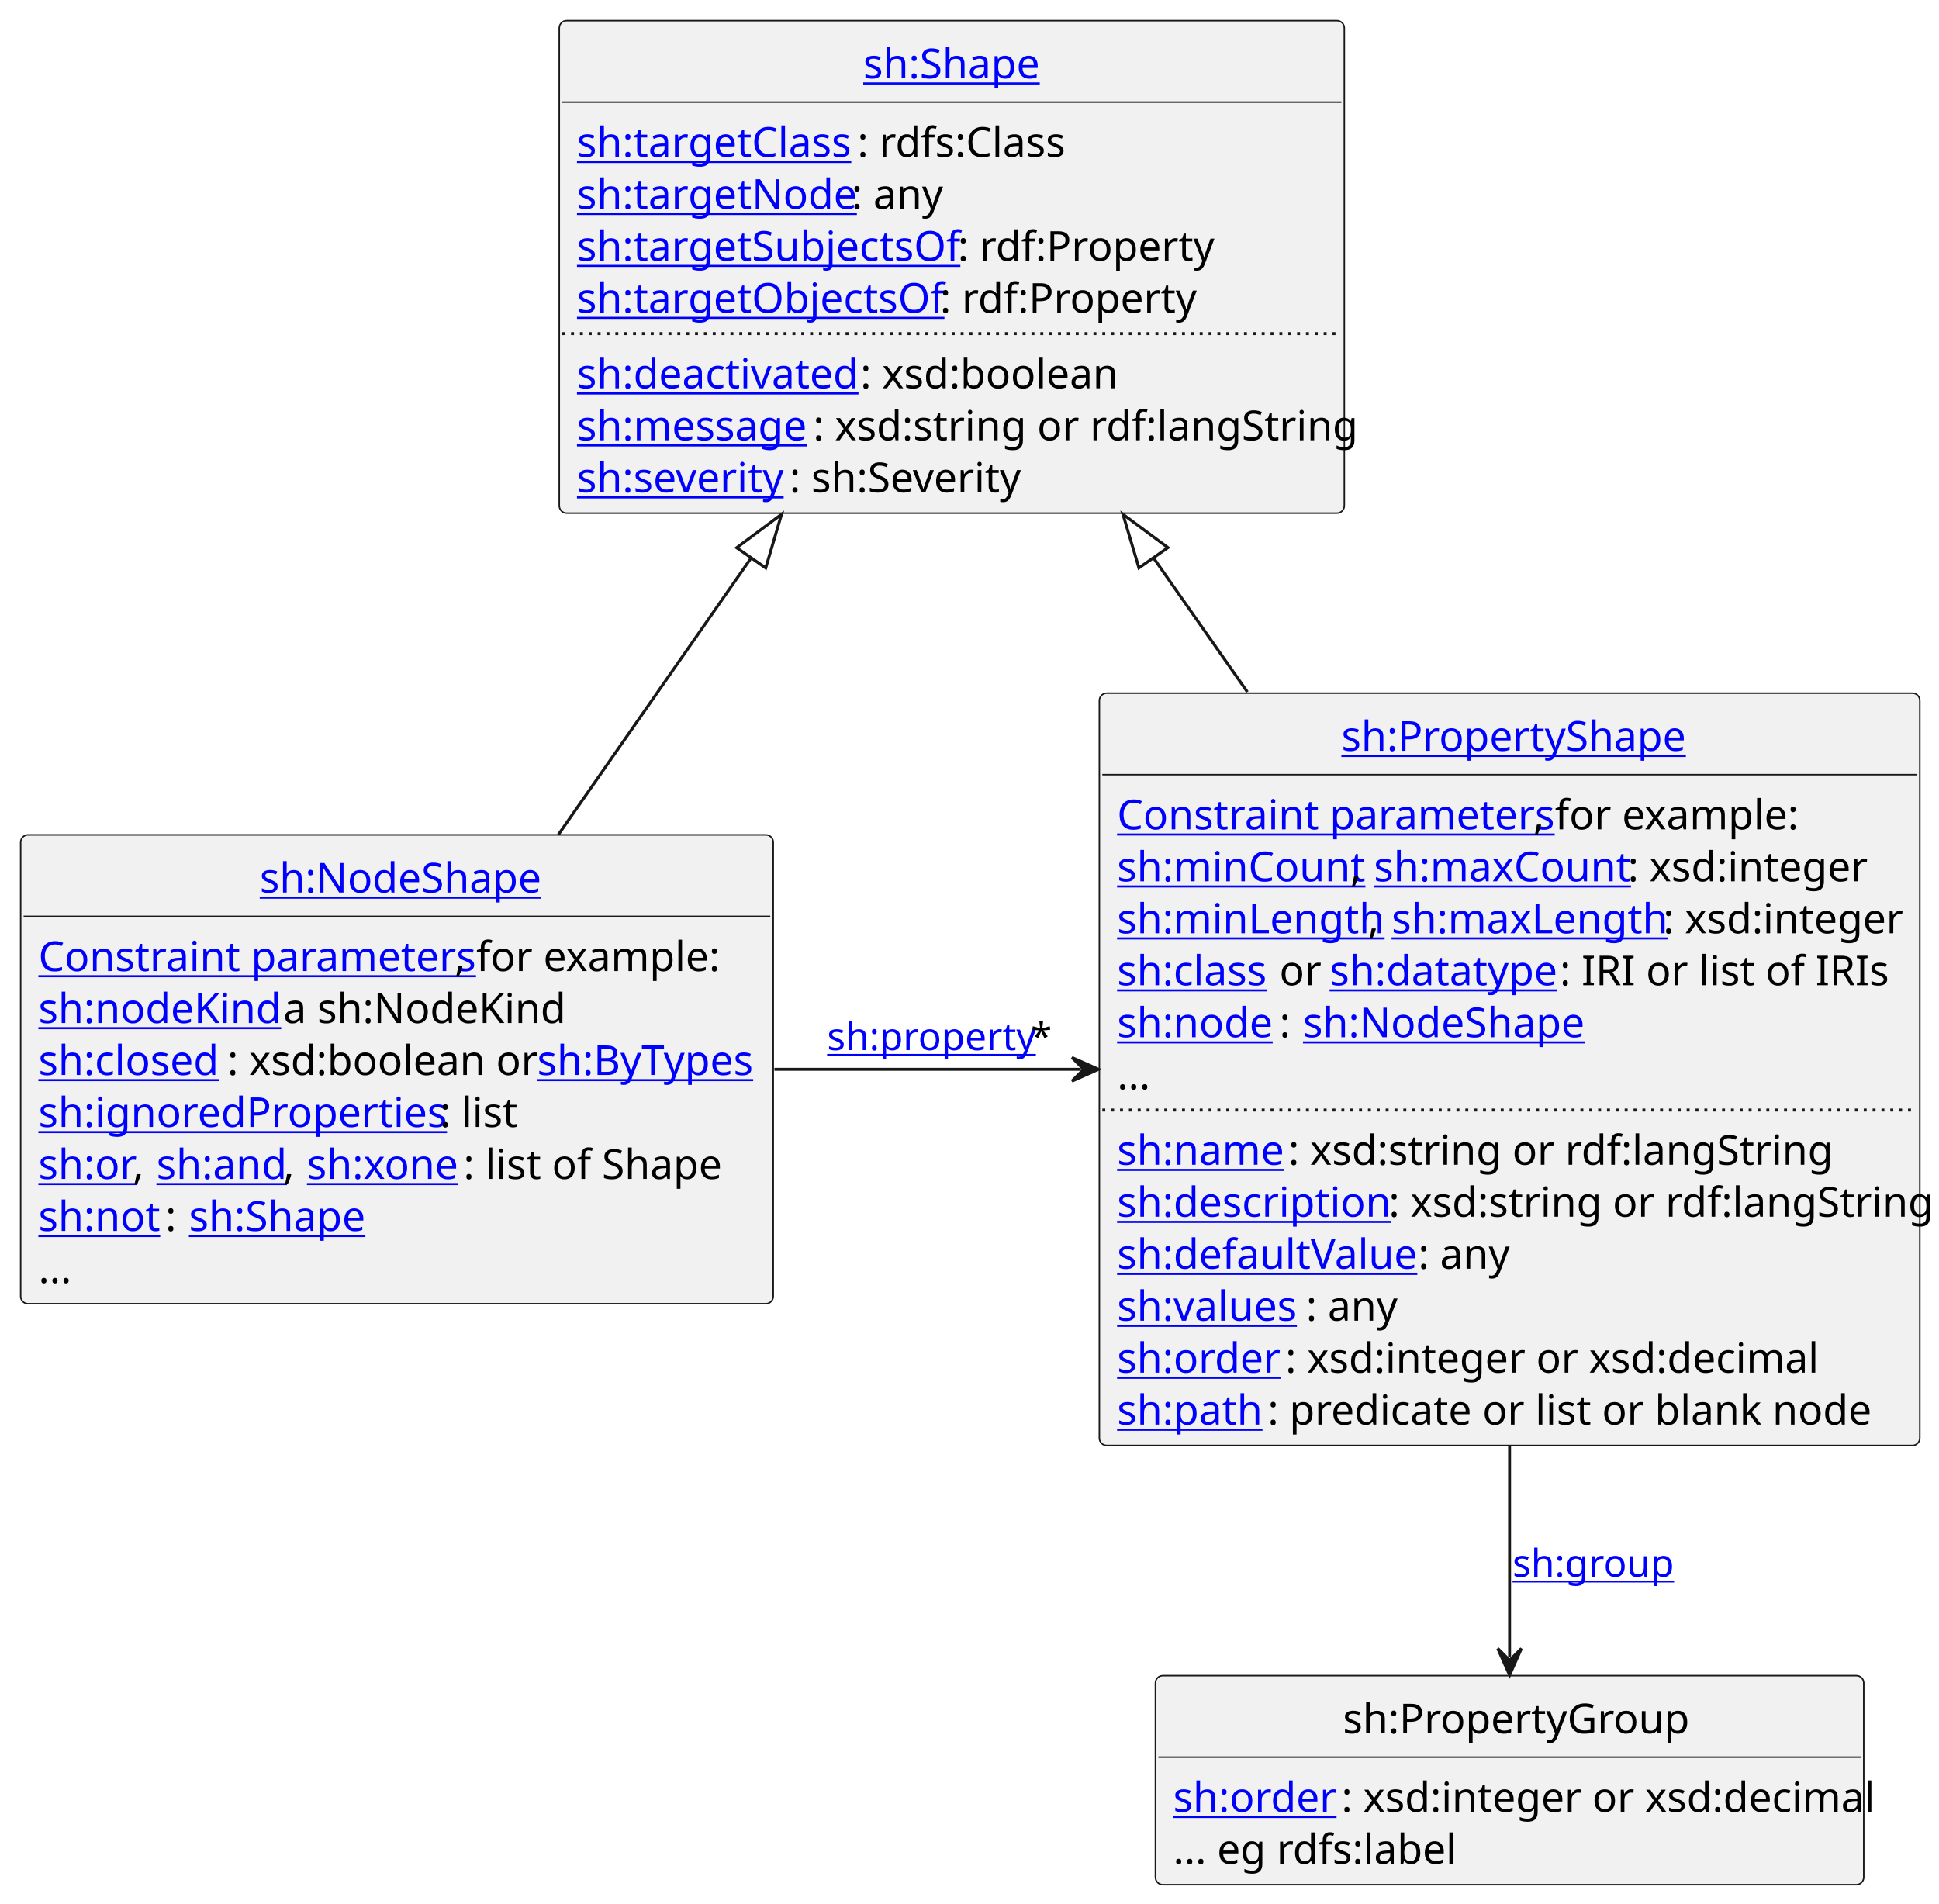
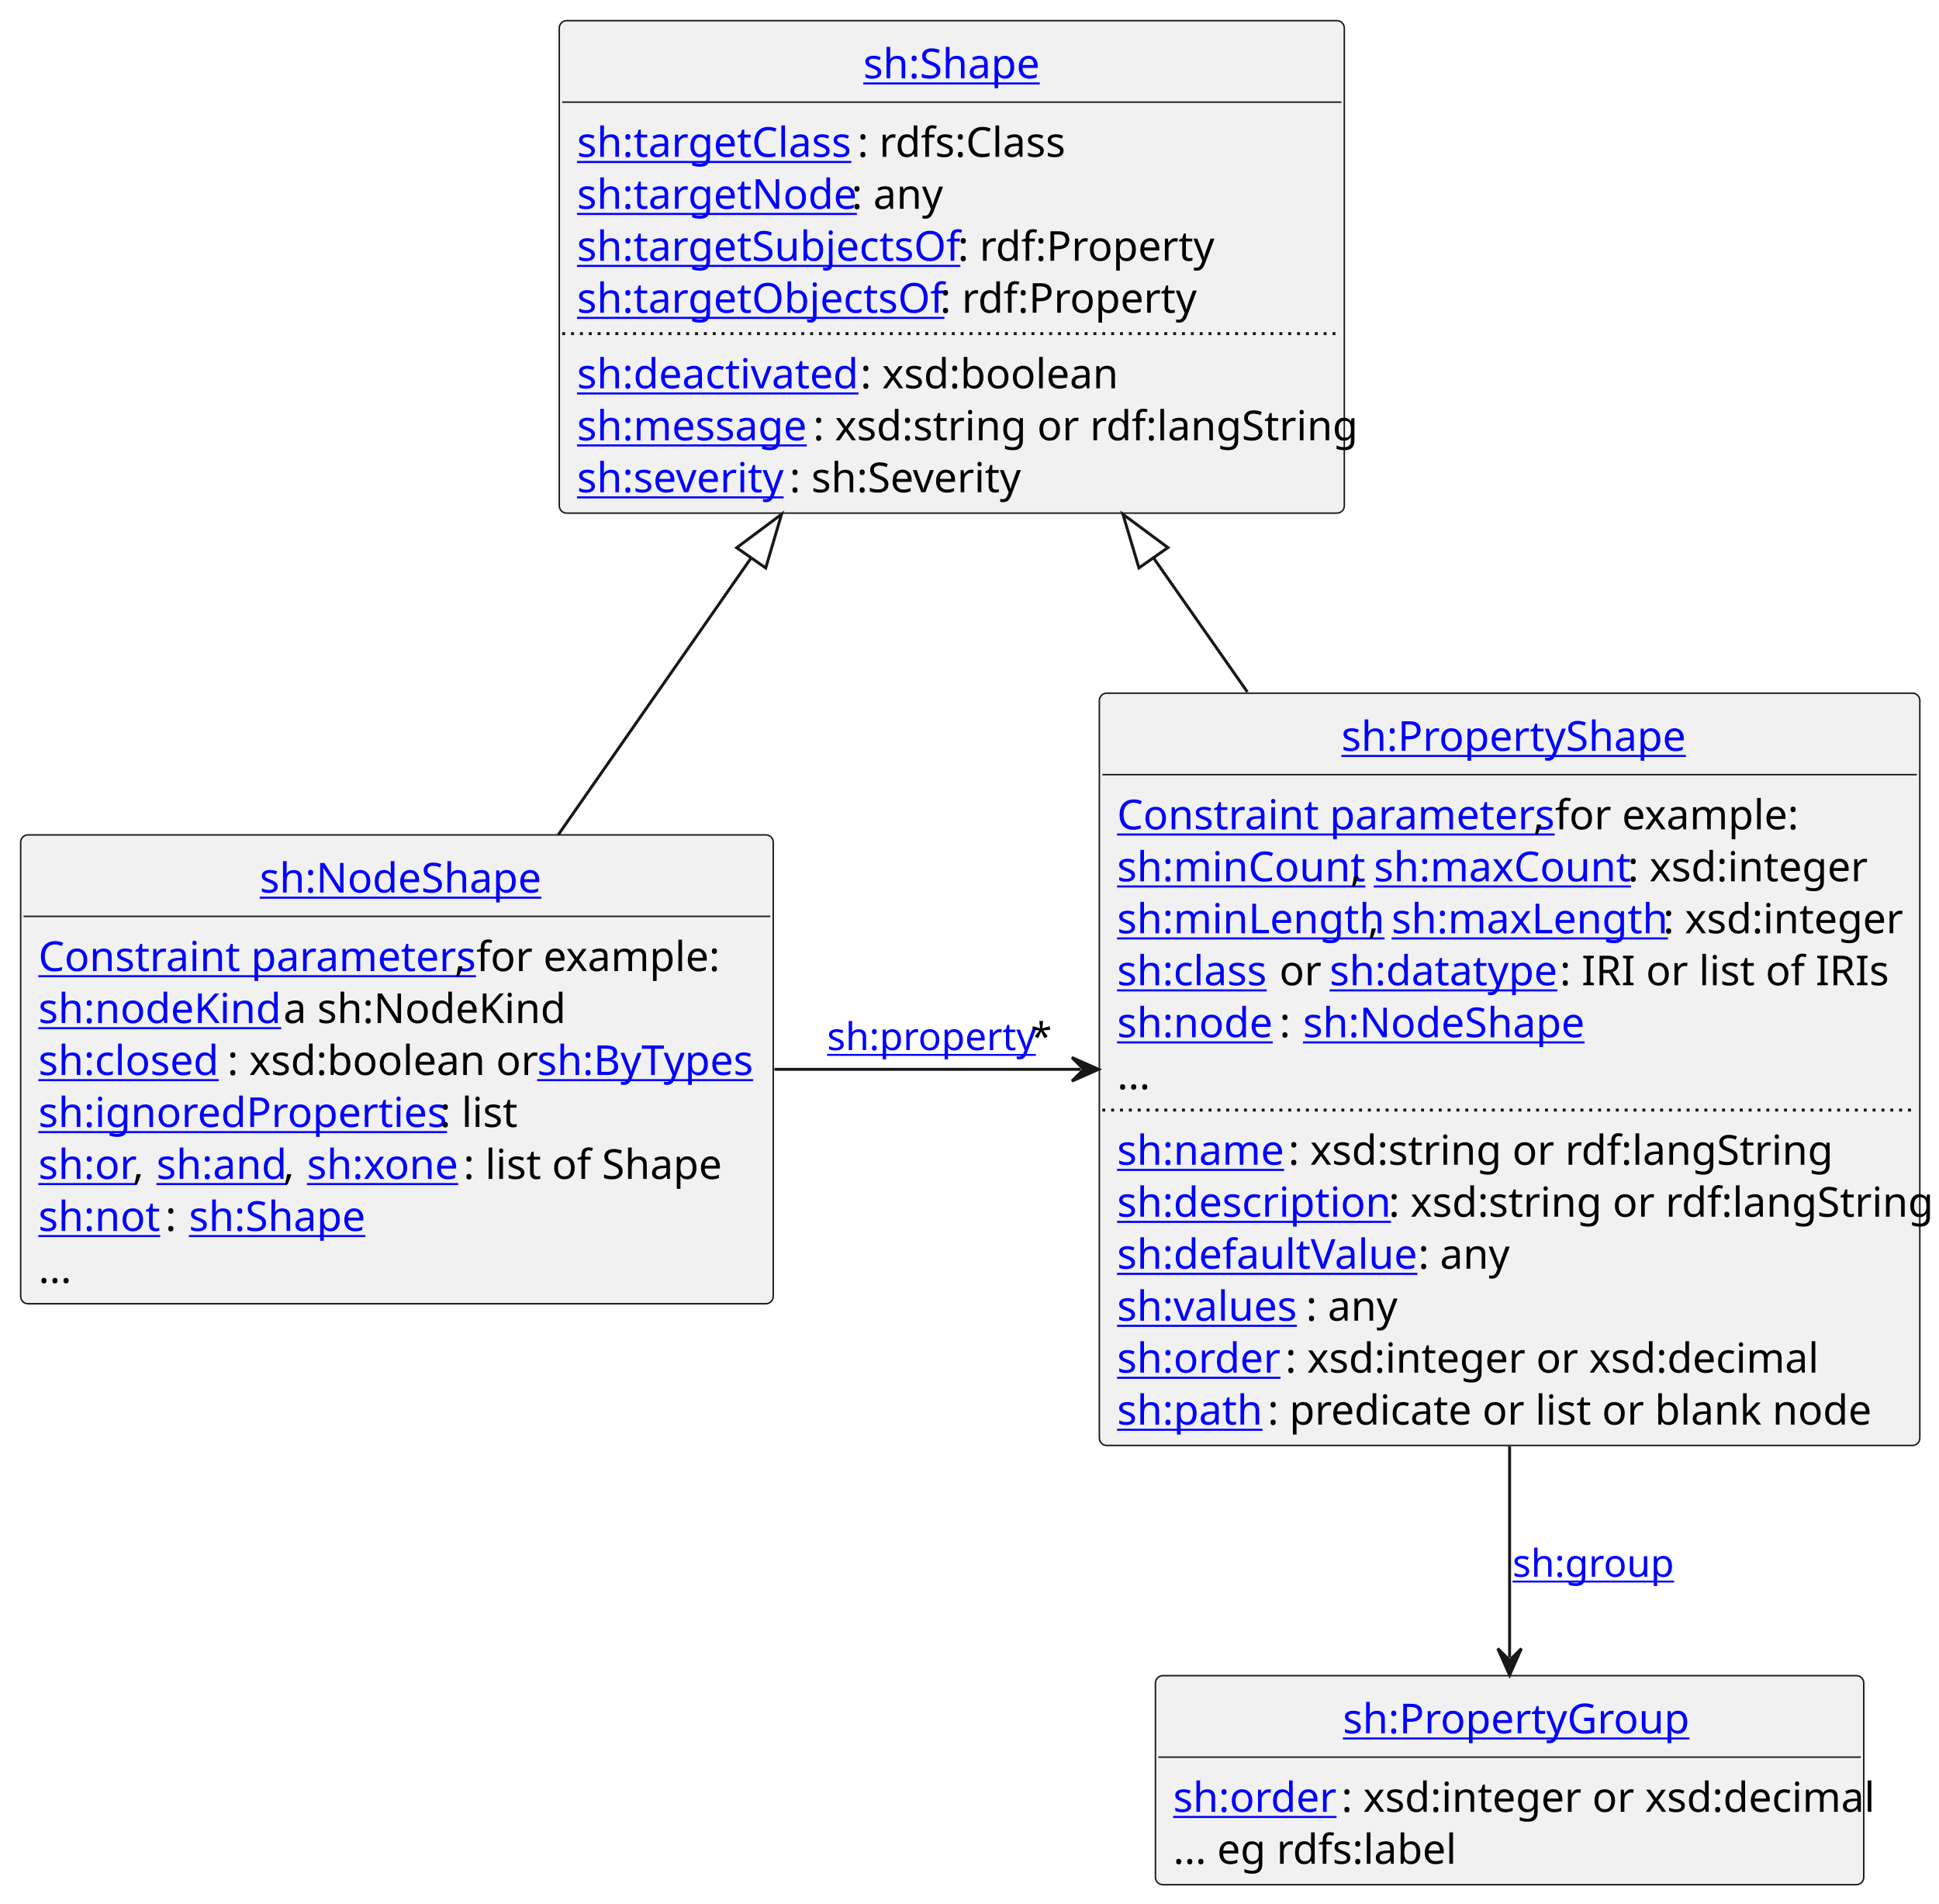
<svg xmlns="http://www.w3.org/2000/svg" xmlns:xlink="http://www.w3.org/1999/xlink" contentStyleType="text/css" height="645px" preserveAspectRatio="none" style="width:657px;height:645px;background:#FFFFFF;" version="1.1" viewBox="0 0 657 645" width="657px" zoomAndPan="magnify">
  <defs />
  <g>
    <a href="https://raw.githack.com/w3c/data-shapes/master/shacl12-core/index.html#shapes" target="_top" title="https://raw.githack.com/w3c/data-shapes/master/shacl12-core/index.html#shapes" xlink:actuate="onRequest" xlink:href="https://raw.githack.com/w3c/data-shapes/master/shacl12-core/index.html#shapes" xlink:show="new" xlink:title="https://raw.githack.com/w3c/data-shapes/master/shacl12-core/index.html#shapes" xlink:type="simple">
      <g id="elem_Shape">
        <rect codeLine="5" fill="#F1F1F1" height="166.875" id="Shape" rx="2.5" ry="2.5" style="stroke:#181818;stroke-width:0.5;" width="266" x="189.5" y="7" />
        <text fill="#0000FF" font-family="sans-serif" font-size="14" lengthAdjust="spacing" text-decoration="underline" textLength="60" x="292.5" y="26.533">sh:Shape</text>
        <line style="stroke:#181818;stroke-width:0.5;" x1="190.5" x2="454.5" y1="34.609" y2="34.609" />
        <a href="https://raw.githack.com/w3c/data-shapes/master/shacl12-core/index.html#targetClass" target="_top" title="https://raw.githack.com/w3c/data-shapes/master/shacl12-core/index.html#targetClass" xlink:actuate="onRequest" xlink:href="https://raw.githack.com/w3c/data-shapes/master/shacl12-core/index.html#targetClass" xlink:show="new" xlink:title="https://raw.githack.com/w3c/data-shapes/master/shacl12-core/index.html#targetClass" xlink:type="simple">
          <text fill="#0000FF" font-family="sans-serif" font-size="14" lengthAdjust="spacing" text-decoration="underline" textLength="91" x="195.5" y="53.143">sh:targetClass</text>
        </a>
        <text fill="#000000" font-family="sans-serif" font-size="14" lengthAdjust="spacing" textLength="71" x="290.5" y="53.143">: rdfs:Class</text>
        <a href="https://raw.githack.com/w3c/data-shapes/master/shacl12-core/index.html#targetNode" target="_top" title="https://raw.githack.com/w3c/data-shapes/master/shacl12-core/index.html#targetNode" xlink:actuate="onRequest" xlink:href="https://raw.githack.com/w3c/data-shapes/master/shacl12-core/index.html#targetNode" xlink:show="new" xlink:title="https://raw.githack.com/w3c/data-shapes/master/shacl12-core/index.html#targetNode" xlink:type="simple">
          <text fill="#0000FF" font-family="sans-serif" font-size="14" lengthAdjust="spacing" text-decoration="underline" textLength="89" x="195.5" y="70.752">sh:targetNode</text>
        </a>
        <text fill="#000000" font-family="sans-serif" font-size="14" lengthAdjust="spacing" textLength="31" x="288.5" y="70.752">: any</text>
        <a href="https://raw.githack.com/w3c/data-shapes/master/shacl12-core/index.html#targetSubjectsOf" target="_top" title="https://raw.githack.com/w3c/data-shapes/master/shacl12-core/index.html#targetSubjectsOf" xlink:actuate="onRequest" xlink:href="https://raw.githack.com/w3c/data-shapes/master/shacl12-core/index.html#targetSubjectsOf" xlink:show="new" xlink:title="https://raw.githack.com/w3c/data-shapes/master/shacl12-core/index.html#targetSubjectsOf" xlink:type="simple">
          <text fill="#0000FF" font-family="sans-serif" font-size="14" lengthAdjust="spacing" text-decoration="underline" textLength="125" x="195.5" y="88.361">sh:targetSubjectsOf</text>
        </a>
        <text fill="#000000" font-family="sans-serif" font-size="14" lengthAdjust="spacing" textLength="83" x="324.5" y="88.361">: rdf:Property</text>
        <a href="https://raw.githack.com/w3c/data-shapes/master/shacl12-core/index.html#targetObjectsOf" target="_top" title="https://raw.githack.com/w3c/data-shapes/master/shacl12-core/index.html#targetObjectsOf" xlink:actuate="onRequest" xlink:href="https://raw.githack.com/w3c/data-shapes/master/shacl12-core/index.html#targetObjectsOf" xlink:show="new" xlink:title="https://raw.githack.com/w3c/data-shapes/master/shacl12-core/index.html#targetObjectsOf" xlink:type="simple">
          <text fill="#0000FF" font-family="sans-serif" font-size="14" lengthAdjust="spacing" text-decoration="underline" textLength="119" x="195.5" y="105.971">sh:targetObjectsOf</text>
        </a>
        <text fill="#000000" font-family="sans-serif" font-size="14" lengthAdjust="spacing" textLength="83" x="318.5" y="105.971">: rdf:Property</text>
        <line style="stroke:#181818;stroke-width:1.0;stroke-dasharray:1.0,2.0;" x1="190.5" x2="454.5" y1="113.047" y2="113.047" />
        <a href="https://raw.githack.com/w3c/data-shapes/master/shacl12-core/index.html#deactivated" target="_top" title="https://raw.githack.com/w3c/data-shapes/master/shacl12-core/index.html#deactivated" xlink:actuate="onRequest" xlink:href="https://raw.githack.com/w3c/data-shapes/master/shacl12-core/index.html#deactivated" xlink:show="new" xlink:title="https://raw.githack.com/w3c/data-shapes/master/shacl12-core/index.html#deactivated" xlink:type="simple">
          <text fill="#0000FF" font-family="sans-serif" font-size="14" lengthAdjust="spacing" text-decoration="underline" textLength="92" x="195.5" y="131.58">sh:deactivated</text>
        </a>
        <text fill="#000000" font-family="sans-serif" font-size="14" lengthAdjust="spacing" textLength="84" x="291.5" y="131.58">: xsd:boolean</text>
        <a href="https://raw.githack.com/w3c/data-shapes/master/shacl12-core/index.html#message" target="_top" title="https://raw.githack.com/w3c/data-shapes/master/shacl12-core/index.html#message" xlink:actuate="onRequest" xlink:href="https://raw.githack.com/w3c/data-shapes/master/shacl12-core/index.html#message" xlink:show="new" xlink:title="https://raw.githack.com/w3c/data-shapes/master/shacl12-core/index.html#message" xlink:type="simple">
          <text fill="#0000FF" font-family="sans-serif" font-size="14" lengthAdjust="spacing" text-decoration="underline" textLength="76" x="195.5" y="149.19">sh:message</text>
        </a>
        <text fill="#000000" font-family="sans-serif" font-size="14" lengthAdjust="spacing" textLength="174" x="275.5" y="149.19">: xsd:string or rdf:langString</text>
        <a href="https://raw.githack.com/w3c/data-shapes/master/shacl12-core/index.html#severity" target="_top" title="https://raw.githack.com/w3c/data-shapes/master/shacl12-core/index.html#severity" xlink:actuate="onRequest" xlink:href="https://raw.githack.com/w3c/data-shapes/master/shacl12-core/index.html#severity" xlink:show="new" xlink:title="https://raw.githack.com/w3c/data-shapes/master/shacl12-core/index.html#severity" xlink:type="simple">
          <text fill="#0000FF" font-family="sans-serif" font-size="14" lengthAdjust="spacing" text-decoration="underline" textLength="68" x="195.5" y="166.799">sh:severity</text>
        </a>
        <text fill="#000000" font-family="sans-serif" font-size="14" lengthAdjust="spacing" textLength="78" x="267.5" y="166.799">: sh:Severity</text>
      </g>
    </a>
    <a href="https://raw.githack.com/w3c/data-shapes/master/shacl12-core/index.html#node-shapes" target="_top" title="https://raw.githack.com/w3c/data-shapes/master/shacl12-core/index.html#node-shapes" xlink:actuate="onRequest" xlink:href="https://raw.githack.com/w3c/data-shapes/master/shacl12-core/index.html#node-shapes" xlink:show="new" xlink:title="https://raw.githack.com/w3c/data-shapes/master/shacl12-core/index.html#node-shapes" xlink:type="simple">
      <g id="elem_NodeShape">
        <rect codeLine="16" fill="#F1F1F1" height="158.875" id="NodeShape" rx="2.5" ry="2.5" style="stroke:#181818;stroke-width:0.5;" width="255" x="7" y="282.9" />
        <text fill="#0000FF" font-family="sans-serif" font-size="14" lengthAdjust="spacing" text-decoration="underline" textLength="93" x="88" y="302.433">sh:NodeShape</text>
        <line style="stroke:#181818;stroke-width:0.5;" x1="8" x2="261" y1="310.509" y2="310.509" />
        <a href="https://raw.githack.com/w3c/data-shapes/master/shacl12-core/index.html#constraints" target="_top" title="https://raw.githack.com/w3c/data-shapes/master/shacl12-core/index.html#constraints" xlink:actuate="onRequest" xlink:href="https://raw.githack.com/w3c/data-shapes/master/shacl12-core/index.html#constraints" xlink:show="new" xlink:title="https://raw.githack.com/w3c/data-shapes/master/shacl12-core/index.html#constraints" xlink:type="simple">
          <text fill="#0000FF" font-family="sans-serif" font-size="14" lengthAdjust="spacing" text-decoration="underline" textLength="141" x="13" y="329.043">Constraint parameters</text>
        </a>
        <text fill="#000000" font-family="sans-serif" font-size="14" lengthAdjust="spacing" textLength="85" x="154" y="329.043">, for example:</text>
        <a href="https://raw.githack.com/w3c/data-shapes/master/shacl12-core/index.html#NodeKindConstraintComponent" target="_top" title="https://raw.githack.com/w3c/data-shapes/master/shacl12-core/index.html#NodeKindConstraintComponent" xlink:actuate="onRequest" xlink:href="https://raw.githack.com/w3c/data-shapes/master/shacl12-core/index.html#NodeKindConstraintComponent" xlink:show="new" xlink:title="https://raw.githack.com/w3c/data-shapes/master/shacl12-core/index.html#NodeKindConstraintComponent" xlink:type="simple">
          <text fill="#0000FF" font-family="sans-serif" font-size="14" lengthAdjust="spacing" text-decoration="underline" textLength="79" x="13" y="346.652">sh:nodeKind</text>
        </a>
        <text fill="#000000" font-family="sans-serif" font-size="14" lengthAdjust="spacing" textLength="92" x="96" y="346.652">a sh:NodeKind</text>
        <a href="https://raw.githack.com/w3c/data-shapes/master/shacl12-core/index.html#ClosedConstraintComponent" target="_top" title="https://raw.githack.com/w3c/data-shapes/master/shacl12-core/index.html#ClosedConstraintComponent" xlink:actuate="onRequest" xlink:href="https://raw.githack.com/w3c/data-shapes/master/shacl12-core/index.html#ClosedConstraintComponent" xlink:show="new" xlink:title="https://raw.githack.com/w3c/data-shapes/master/shacl12-core/index.html#ClosedConstraintComponent" xlink:type="simple">
          <text fill="#0000FF" font-family="sans-serif" font-size="14" lengthAdjust="spacing" text-decoration="underline" textLength="60" x="13" y="364.261">sh:closed</text>
        </a>
        <text fill="#000000" font-family="sans-serif" font-size="14" lengthAdjust="spacing" textLength="101" x="77" y="364.261">: xsd:boolean or</text>
        <a href="https://raw.githack.com/w3c/data-shapes/master/shacl12-core/index.html#syntax-rule-closed-datatype" target="_top" title="https://raw.githack.com/w3c/data-shapes/master/shacl12-core/index.html#syntax-rule-closed-datatype" xlink:actuate="onRequest" xlink:href="https://raw.githack.com/w3c/data-shapes/master/shacl12-core/index.html#syntax-rule-closed-datatype" xlink:show="new" xlink:title="https://raw.githack.com/w3c/data-shapes/master/shacl12-core/index.html#syntax-rule-closed-datatype" xlink:type="simple">
          <text fill="#0000FF" font-family="sans-serif" font-size="14" lengthAdjust="spacing" text-decoration="underline" textLength="74" x="182" y="364.261">sh:ByTypes</text>
        </a>
        <a href="https://raw.githack.com/w3c/data-shapes/master/shacl12-core/index.html#ClosedConstraintComponent" target="_top" title="https://raw.githack.com/w3c/data-shapes/master/shacl12-core/index.html#ClosedConstraintComponent" xlink:actuate="onRequest" xlink:href="https://raw.githack.com/w3c/data-shapes/master/shacl12-core/index.html#ClosedConstraintComponent" xlink:show="new" xlink:title="https://raw.githack.com/w3c/data-shapes/master/shacl12-core/index.html#ClosedConstraintComponent" xlink:type="simple">
          <text fill="#0000FF" font-family="sans-serif" font-size="14" lengthAdjust="spacing" text-decoration="underline" textLength="132" x="13" y="381.871">sh:ignoredProperties</text>
        </a>
        <text fill="#000000" font-family="sans-serif" font-size="14" lengthAdjust="spacing" textLength="25" x="149" y="381.871">: list</text>
        <a href="https://raw.githack.com/w3c/data-shapes/master/shacl12-core/index.html#OrConstraintComponent" target="_top" title="https://raw.githack.com/w3c/data-shapes/master/shacl12-core/index.html#OrConstraintComponent" xlink:actuate="onRequest" xlink:href="https://raw.githack.com/w3c/data-shapes/master/shacl12-core/index.html#OrConstraintComponent" xlink:show="new" xlink:title="https://raw.githack.com/w3c/data-shapes/master/shacl12-core/index.html#OrConstraintComponent" xlink:type="simple">
          <text fill="#0000FF" font-family="sans-serif" font-size="14" lengthAdjust="spacing" text-decoration="underline" textLength="32" x="13" y="399.48">sh:or</text>
        </a>
        <text fill="#000000" font-family="sans-serif" font-size="14" lengthAdjust="spacing" textLength="4" x="45" y="399.48">,</text>
        <a href="https://raw.githack.com/w3c/data-shapes/master/shacl12-core/index.html#AndConstraintComponent" target="_top" title="https://raw.githack.com/w3c/data-shapes/master/shacl12-core/index.html#AndConstraintComponent" xlink:actuate="onRequest" xlink:href="https://raw.githack.com/w3c/data-shapes/master/shacl12-core/index.html#AndConstraintComponent" xlink:show="new" xlink:title="https://raw.githack.com/w3c/data-shapes/master/shacl12-core/index.html#AndConstraintComponent" xlink:type="simple">
          <text fill="#0000FF" font-family="sans-serif" font-size="14" lengthAdjust="spacing" text-decoration="underline" textLength="43" x="53" y="399.48">sh:and</text>
        </a>
        <text fill="#000000" font-family="sans-serif" font-size="14" lengthAdjust="spacing" textLength="4" x="96" y="399.48">,</text>
        <a href="https://raw.githack.com/w3c/data-shapes/master/shacl12-core/index.html#XoneConstraintComponent" target="_top" title="https://raw.githack.com/w3c/data-shapes/master/shacl12-core/index.html#XoneConstraintComponent" xlink:actuate="onRequest" xlink:href="https://raw.githack.com/w3c/data-shapes/master/shacl12-core/index.html#XoneConstraintComponent" xlink:show="new" xlink:title="https://raw.githack.com/w3c/data-shapes/master/shacl12-core/index.html#XoneConstraintComponent" xlink:type="simple">
          <text fill="#0000FF" font-family="sans-serif" font-size="14" lengthAdjust="spacing" text-decoration="underline" textLength="49" x="104" y="399.48">sh:xone</text>
        </a>
        <text fill="#000000" font-family="sans-serif" font-size="14" lengthAdjust="spacing" textLength="86" x="157" y="399.48">: list of Shape</text>
        <a href="https://raw.githack.com/w3c/data-shapes/master/shacl12-core/index.html#NotConstraintComponent" target="_top" title="https://raw.githack.com/w3c/data-shapes/master/shacl12-core/index.html#NotConstraintComponent" xlink:actuate="onRequest" xlink:href="https://raw.githack.com/w3c/data-shapes/master/shacl12-core/index.html#NotConstraintComponent" xlink:show="new" xlink:title="https://raw.githack.com/w3c/data-shapes/master/shacl12-core/index.html#NotConstraintComponent" xlink:type="simple">
          <text fill="#0000FF" font-family="sans-serif" font-size="14" lengthAdjust="spacing" text-decoration="underline" textLength="39" x="13" y="417.089">sh:not</text>
        </a>
        <text fill="#000000" font-family="sans-serif" font-size="14" lengthAdjust="spacing" textLength="4" x="56" y="417.089">:</text>
        <a href="https://raw.githack.com/w3c/data-shapes/master/shacl12-core/index.html#shapes" target="_top" title="https://raw.githack.com/w3c/data-shapes/master/shacl12-core/index.html#shapes" xlink:actuate="onRequest" xlink:href="https://raw.githack.com/w3c/data-shapes/master/shacl12-core/index.html#shapes" xlink:show="new" xlink:title="https://raw.githack.com/w3c/data-shapes/master/shacl12-core/index.html#shapes" xlink:type="simple">
          <text fill="#0000FF" font-family="sans-serif" font-size="14" lengthAdjust="spacing" text-decoration="underline" textLength="60" x="64" y="417.089">sh:Shape</text>
        </a>
        <text fill="#000000" font-family="sans-serif" font-size="14" lengthAdjust="spacing" textLength="12" x="13" y="434.699">...</text>
      </g>
    </a>
    <a href="https://raw.githack.com/w3c/data-shapes/master/shacl12-core/index.html#property-shapes" target="_top" title="https://raw.githack.com/w3c/data-shapes/master/shacl12-core/index.html#property-shapes" xlink:actuate="onRequest" xlink:href="https://raw.githack.com/w3c/data-shapes/master/shacl12-core/index.html#property-shapes" xlink:show="new" xlink:title="https://raw.githack.com/w3c/data-shapes/master/shacl12-core/index.html#property-shapes" xlink:type="simple">
      <g id="elem_PropertyShape">
        <rect codeLine="26" fill="#F1F1F1" height="254.922" id="PropertyShape" rx="2.5" ry="2.5" style="stroke:#181818;stroke-width:0.5;" width="278" x="372.5" y="234.88" />
        <text fill="#0000FF" font-family="sans-serif" font-size="14" lengthAdjust="spacing" text-decoration="underline" textLength="114" x="454.5" y="254.413">sh:PropertyShape</text>
        <line style="stroke:#181818;stroke-width:0.5;" x1="373.5" x2="649.5" y1="262.489" y2="262.489" />
        <a href="https://raw.githack.com/w3c/data-shapes/master/shacl12-core/index.html#constraints" target="_top" title="https://raw.githack.com/w3c/data-shapes/master/shacl12-core/index.html#constraints" xlink:actuate="onRequest" xlink:href="https://raw.githack.com/w3c/data-shapes/master/shacl12-core/index.html#constraints" xlink:show="new" xlink:title="https://raw.githack.com/w3c/data-shapes/master/shacl12-core/index.html#constraints" xlink:type="simple">
          <text fill="#0000FF" font-family="sans-serif" font-size="14" lengthAdjust="spacing" text-decoration="underline" textLength="141" x="378.5" y="281.023">Constraint parameters</text>
        </a>
        <text fill="#000000" font-family="sans-serif" font-size="14" lengthAdjust="spacing" textLength="85" x="519.5" y="281.023">, for example:</text>
        <a href="https://raw.githack.com/w3c/data-shapes/master/shacl12-core/index.html#MinCountConstraintComponent" target="_top" title="https://raw.githack.com/w3c/data-shapes/master/shacl12-core/index.html#MinCountConstraintComponent" xlink:actuate="onRequest" xlink:href="https://raw.githack.com/w3c/data-shapes/master/shacl12-core/index.html#MinCountConstraintComponent" xlink:show="new" xlink:title="https://raw.githack.com/w3c/data-shapes/master/shacl12-core/index.html#MinCountConstraintComponent" xlink:type="simple">
          <text fill="#0000FF" font-family="sans-serif" font-size="14" lengthAdjust="spacing" text-decoration="underline" textLength="79" x="378.5" y="298.632">sh:minCount</text>
        </a>
        <text fill="#000000" font-family="sans-serif" font-size="14" lengthAdjust="spacing" textLength="4" x="457.5" y="298.632">,</text>
        <a href="https://raw.githack.com/w3c/data-shapes/master/shacl12-core/index.html#MaxCountConstraintComponent" target="_top" title="https://raw.githack.com/w3c/data-shapes/master/shacl12-core/index.html#MaxCountConstraintComponent" xlink:actuate="onRequest" xlink:href="https://raw.githack.com/w3c/data-shapes/master/shacl12-core/index.html#MaxCountConstraintComponent" xlink:show="new" xlink:title="https://raw.githack.com/w3c/data-shapes/master/shacl12-core/index.html#MaxCountConstraintComponent" xlink:type="simple">
          <text fill="#0000FF" font-family="sans-serif" font-size="14" lengthAdjust="spacing" text-decoration="underline" textLength="82" x="465.5" y="298.632">sh:maxCount</text>
        </a>
        <text fill="#000000" font-family="sans-serif" font-size="14" lengthAdjust="spacing" textLength="77" x="551.5" y="298.632">: xsd:integer</text>
        <a href="https://raw.githack.com/w3c/data-shapes/master/shacl12-core/index.html#MinLengthConstraintComponent" target="_top" title="https://raw.githack.com/w3c/data-shapes/master/shacl12-core/index.html#MinLengthConstraintComponent" xlink:actuate="onRequest" xlink:href="https://raw.githack.com/w3c/data-shapes/master/shacl12-core/index.html#MinLengthConstraintComponent" xlink:show="new" xlink:title="https://raw.githack.com/w3c/data-shapes/master/shacl12-core/index.html#MinLengthConstraintComponent" xlink:type="simple">
          <text fill="#0000FF" font-family="sans-serif" font-size="14" lengthAdjust="spacing" text-decoration="underline" textLength="85" x="378.5" y="316.241">sh:minLength</text>
        </a>
        <text fill="#000000" font-family="sans-serif" font-size="14" lengthAdjust="spacing" textLength="4" x="463.5" y="316.241">,</text>
        <a href="https://raw.githack.com/w3c/data-shapes/master/shacl12-core/index.html#MaxLengthConstraintComponent" target="_top" title="https://raw.githack.com/w3c/data-shapes/master/shacl12-core/index.html#MaxLengthConstraintComponent" xlink:actuate="onRequest" xlink:href="https://raw.githack.com/w3c/data-shapes/master/shacl12-core/index.html#MaxLengthConstraintComponent" xlink:show="new" xlink:title="https://raw.githack.com/w3c/data-shapes/master/shacl12-core/index.html#MaxLengthConstraintComponent" xlink:type="simple">
          <text fill="#0000FF" font-family="sans-serif" font-size="14" lengthAdjust="spacing" text-decoration="underline" textLength="88" x="471.5" y="316.241">sh:maxLength</text>
        </a>
        <text fill="#000000" font-family="sans-serif" font-size="14" lengthAdjust="spacing" textLength="77" x="563.5" y="316.241">: xsd:integer</text>
        <a href="https://raw.githack.com/w3c/data-shapes/master/shacl12-core/index.html#ClassConstraintComponent" target="_top" title="https://raw.githack.com/w3c/data-shapes/master/shacl12-core/index.html#ClassConstraintComponent" xlink:actuate="onRequest" xlink:href="https://raw.githack.com/w3c/data-shapes/master/shacl12-core/index.html#ClassConstraintComponent" xlink:show="new" xlink:title="https://raw.githack.com/w3c/data-shapes/master/shacl12-core/index.html#ClassConstraintComponent" xlink:type="simple">
          <text fill="#0000FF" font-family="sans-serif" font-size="14" lengthAdjust="spacing" text-decoration="underline" textLength="51" x="378.5" y="333.851">sh:class</text>
        </a>
        <text fill="#000000" font-family="sans-serif" font-size="14" lengthAdjust="spacing" textLength="13" x="433.5" y="333.851">or</text>
        <a href="https://raw.githack.com/w3c/data-shapes/master/shacl12-core/index.html#DatatypeConstraintComponent" target="_top" title="https://raw.githack.com/w3c/data-shapes/master/shacl12-core/index.html#DatatypeConstraintComponent" xlink:actuate="onRequest" xlink:href="https://raw.githack.com/w3c/data-shapes/master/shacl12-core/index.html#DatatypeConstraintComponent" xlink:show="new" xlink:title="https://raw.githack.com/w3c/data-shapes/master/shacl12-core/index.html#DatatypeConstraintComponent" xlink:type="simple">
          <text fill="#0000FF" font-family="sans-serif" font-size="14" lengthAdjust="spacing" text-decoration="underline" textLength="74" x="450.5" y="333.851">sh:datatype</text>
        </a>
        <text fill="#000000" font-family="sans-serif" font-size="14" lengthAdjust="spacing" textLength="105" x="528.5" y="333.851">: IRI or list of IRIs</text>
        <a href="https://raw.githack.com/w3c/data-shapes/master/shacl12-core/index.html#NodeConstraintComponent" target="_top" title="https://raw.githack.com/w3c/data-shapes/master/shacl12-core/index.html#NodeConstraintComponent" xlink:actuate="onRequest" xlink:href="https://raw.githack.com/w3c/data-shapes/master/shacl12-core/index.html#NodeConstraintComponent" xlink:show="new" xlink:title="https://raw.githack.com/w3c/data-shapes/master/shacl12-core/index.html#NodeConstraintComponent" xlink:type="simple">
          <text fill="#0000FF" font-family="sans-serif" font-size="14" lengthAdjust="spacing" text-decoration="underline" textLength="51" x="378.5" y="351.46">sh:node</text>
        </a>
        <text fill="#000000" font-family="sans-serif" font-size="14" lengthAdjust="spacing" textLength="4" x="433.5" y="351.46">:</text>
        <a href="https://raw.githack.com/w3c/data-shapes/master/shacl12-core/index.html#node-shapes" target="_top" title="https://raw.githack.com/w3c/data-shapes/master/shacl12-core/index.html#node-shapes" xlink:actuate="onRequest" xlink:href="https://raw.githack.com/w3c/data-shapes/master/shacl12-core/index.html#node-shapes" xlink:show="new" xlink:title="https://raw.githack.com/w3c/data-shapes/master/shacl12-core/index.html#node-shapes" xlink:type="simple">
          <text fill="#0000FF" font-family="sans-serif" font-size="14" lengthAdjust="spacing" text-decoration="underline" textLength="93" x="441.5" y="351.46">sh:NodeShape</text>
        </a>
        <text fill="#000000" font-family="sans-serif" font-size="14" lengthAdjust="spacing" textLength="12" x="378.5" y="369.07">...</text>
        <line style="stroke:#181818;stroke-width:1.0;stroke-dasharray:1.0,2.0;" x1="373.5" x2="649.5" y1="376.146" y2="376.146" />
        <a href="https://raw.githack.com/w3c/data-shapes/master/shacl12-core/index.html#name" target="_top" title="https://raw.githack.com/w3c/data-shapes/master/shacl12-core/index.html#name" xlink:actuate="onRequest" xlink:href="https://raw.githack.com/w3c/data-shapes/master/shacl12-core/index.html#name" xlink:show="new" xlink:title="https://raw.githack.com/w3c/data-shapes/master/shacl12-core/index.html#name" xlink:type="simple">
          <text fill="#0000FF" font-family="sans-serif" font-size="14" lengthAdjust="spacing" text-decoration="underline" textLength="54" x="378.5" y="394.679">sh:name</text>
        </a>
        <text fill="#000000" font-family="sans-serif" font-size="14" lengthAdjust="spacing" textLength="174" x="436.5" y="394.679">: xsd:string or rdf:langString</text>
        <a href="https://raw.githack.com/w3c/data-shapes/master/shacl12-core/index.html#description" target="_top" title="https://raw.githack.com/w3c/data-shapes/master/shacl12-core/index.html#description" xlink:actuate="onRequest" xlink:href="https://raw.githack.com/w3c/data-shapes/master/shacl12-core/index.html#description" xlink:show="new" xlink:title="https://raw.githack.com/w3c/data-shapes/master/shacl12-core/index.html#description" xlink:type="simple">
          <text fill="#0000FF" font-family="sans-serif" font-size="14" lengthAdjust="spacing" text-decoration="underline" textLength="88" x="378.5" y="412.288">sh:description</text>
        </a>
        <text fill="#000000" font-family="sans-serif" font-size="14" lengthAdjust="spacing" textLength="174" x="470.5" y="412.288">: xsd:string or rdf:langString</text>
        <a href="https://raw.githack.com/w3c/data-shapes/master/shacl12-core/index.html#syntax-rule-path-defaultValue" target="_top" title="https://raw.githack.com/w3c/data-shapes/master/shacl12-core/index.html#syntax-rule-path-defaultValue" xlink:actuate="onRequest" xlink:href="https://raw.githack.com/w3c/data-shapes/master/shacl12-core/index.html#syntax-rule-path-defaultValue" xlink:show="new" xlink:title="https://raw.githack.com/w3c/data-shapes/master/shacl12-core/index.html#syntax-rule-path-defaultValue" xlink:type="simple">
          <text fill="#0000FF" font-family="sans-serif" font-size="14" lengthAdjust="spacing" text-decoration="underline" textLength="98" x="378.5" y="429.898">sh:defaultValue</text>
        </a>
        <text fill="#000000" font-family="sans-serif" font-size="14" lengthAdjust="spacing" textLength="31" x="480.5" y="429.898">: any</text>
        <a href="https://raw.githack.com/w3c/data-shapes/master/shacl12-core/index.html#syntax-rule-path-defaultValue" target="_top" title="https://raw.githack.com/w3c/data-shapes/master/shacl12-core/index.html#syntax-rule-path-defaultValue" xlink:actuate="onRequest" xlink:href="https://raw.githack.com/w3c/data-shapes/master/shacl12-core/index.html#syntax-rule-path-defaultValue" xlink:show="new" xlink:title="https://raw.githack.com/w3c/data-shapes/master/shacl12-core/index.html#syntax-rule-path-defaultValue" xlink:type="simple">
          <text fill="#0000FF" font-family="sans-serif" font-size="14" lengthAdjust="spacing" text-decoration="underline" textLength="60" x="378.5" y="447.507">sh:values</text>
        </a>
        <text fill="#000000" font-family="sans-serif" font-size="14" lengthAdjust="spacing" textLength="31" x="442.5" y="447.507">: any</text>
        <a href="https://raw.githack.com/w3c/data-shapes/master/shacl12-core/index.html#order" target="_top" title="https://raw.githack.com/w3c/data-shapes/master/shacl12-core/index.html#order" xlink:actuate="onRequest" xlink:href="https://raw.githack.com/w3c/data-shapes/master/shacl12-core/index.html#order" xlink:show="new" xlink:title="https://raw.githack.com/w3c/data-shapes/master/shacl12-core/index.html#order" xlink:type="simple">
          <text fill="#0000FF" font-family="sans-serif" font-size="14" lengthAdjust="spacing" text-decoration="underline" textLength="53" x="378.5" y="465.116">sh:order</text>
        </a>
        <text fill="#000000" font-family="sans-serif" font-size="14" lengthAdjust="spacing" textLength="171" x="435.5" y="465.116">: xsd:integer or xsd:decimal</text>
        <a href="https://raw.githack.com/w3c/data-shapes/master/shacl12-core/index.html#property-paths" target="_top" title="https://raw.githack.com/w3c/data-shapes/master/shacl12-core/index.html#property-paths" xlink:actuate="onRequest" xlink:href="https://raw.githack.com/w3c/data-shapes/master/shacl12-core/index.html#property-paths" xlink:show="new" xlink:title="https://raw.githack.com/w3c/data-shapes/master/shacl12-core/index.html#property-paths" xlink:type="simple">
          <text fill="#0000FF" font-family="sans-serif" font-size="14" lengthAdjust="spacing" text-decoration="underline" textLength="47" x="378.5" y="482.726">sh:path</text>
        </a>
        <text fill="#000000" font-family="sans-serif" font-size="14" lengthAdjust="spacing" textLength="196" x="429.5" y="482.726">: predicate or list or blank node</text>
      </g>
    </a>
    <a href="https://raw.githack.com/w3c/data-shapes/master/shacl12-core/index.html#group" target="_top" title="https://raw.githack.com/w3c/data-shapes/master/shacl12-core/index.html#group" xlink:actuate="onRequest" xlink:href="https://raw.githack.com/w3c/data-shapes/master/shacl12-core/index.html#group" xlink:show="new" xlink:title="https://raw.githack.com/w3c/data-shapes/master/shacl12-core/index.html#group" xlink:type="simple">
      <g id="elem_PropertyGroup">
        <rect codeLine="42" fill="#F1F1F1" height="70.828" id="PropertyGroup" rx="2.5" ry="2.5" style="stroke:#181818;stroke-width:0.5;" width="240" x="391.5" y="567.8" />
-         <text fill="#000000" font-family="sans-serif" font-size="14" lengthAdjust="spacing" textLength="113" x="455" y="587.333">sh:PropertyGroup</text>
+         <text fill="#0000FF" font-family="sans-serif" font-size="14" lengthAdjust="spacing" text-decoration="underline" textLength="113" x="455" y="587.333">sh:PropertyGroup</text>
        <line style="stroke:#181818;stroke-width:0.5;" x1="392.5" x2="630.5" y1="595.409" y2="595.409" />
        <a href="https://raw.githack.com/w3c/data-shapes/master/shacl12-core/index.html#group" target="_top" title="https://raw.githack.com/w3c/data-shapes/master/shacl12-core/index.html#group" xlink:actuate="onRequest" xlink:href="https://raw.githack.com/w3c/data-shapes/master/shacl12-core/index.html#group" xlink:show="new" xlink:title="https://raw.githack.com/w3c/data-shapes/master/shacl12-core/index.html#group" xlink:type="simple">
          <text fill="#0000FF" font-family="sans-serif" font-size="14" lengthAdjust="spacing" text-decoration="underline" textLength="53" x="397.5" y="613.943">sh:order</text>
        </a>
        <text fill="#000000" font-family="sans-serif" font-size="14" lengthAdjust="spacing" textLength="171" x="454.5" y="613.943">: xsd:integer or xsd:decimal</text>
        <text fill="#000000" font-family="sans-serif" font-size="14" lengthAdjust="spacing" textLength="94" x="397.5" y="631.552">... eg rdfs:label</text>
      </g>
    </a>
    <g id="link_Shape_NodeShape">
      <path codeLine="47" d="M254.531,189.029 C230.461,223.579 212.92,248.76 189.18,282.84 " fill="none" id="Shape-backto-NodeShape" style="stroke:#181818;stroke-width:1.0;" />
      <polygon fill="none" points="264.82,174.26,249.608,185.6,259.454,192.459,264.82,174.26" style="stroke:#181818;stroke-width:1.0;" />
    </g>
    <g id="link_Shape_PropertyShape">
      <path codeLine="48" d="M390.82,189.001 C404.17,208.051 408.33,214.01 422.65,234.47 " fill="none" id="Shape-backto-PropertyShape" style="stroke:#181818;stroke-width:1.0;" />
      <polygon fill="none" points="380.49,174.26,385.906,192.444,395.734,185.557,380.49,174.26" style="stroke:#181818;stroke-width:1.0;" />
    </g>
    <g id="link_NodeShape_PropertyShape">
      <path codeLine="49" d="M262.4,362.34 C297.74,362.34 330.26,362.34 366.21,362.34 " fill="none" id="NodeShape-to-PropertyShape" style="stroke:#181818;stroke-width:1.0;" />
      <polygon fill="#181818" points="372.21,362.34,363.21,358.34,367.21,362.34,363.21,366.34,372.21,362.34" style="stroke:#181818;stroke-width:1.0;" />
      <a href="https://raw.githack.com/w3c/data-shapes/master/shacl12-core/index.html#property-shapes" target="_top" title="https://raw.githack.com/w3c/data-shapes/master/shacl12-core/index.html#property-shapes" xlink:actuate="onRequest" xlink:href="https://raw.githack.com/w3c/data-shapes/master/shacl12-core/index.html#property-shapes" xlink:show="new" xlink:title="https://raw.githack.com/w3c/data-shapes/master/shacl12-core/index.html#property-shapes" xlink:type="simple">
        <text fill="#0000FF" font-family="sans-serif" font-size="13" lengthAdjust="spacing" text-decoration="underline" textLength="65" x="280.25" y="355.835">sh:property</text>
      </a>
      <text fill="#000000" font-family="sans-serif" font-size="13" lengthAdjust="spacing" textLength="5" x="349.25" y="355.835">*</text>
    </g>
    <g id="link_PropertyShape_PropertyGroup">
      <path codeLine="50" d="M511.5,490.12 C511.5,518.71 511.5,540.73 511.5,561.61 " fill="none" id="PropertyShape-to-PropertyGroup" style="stroke:#181818;stroke-width:1.0;" />
      <polygon fill="#181818" points="511.5,567.61,515.5,558.61,511.5,562.61,507.5,558.61,511.5,567.61" style="stroke:#181818;stroke-width:1.0;" />
      <a href="https://raw.githack.com/w3c/data-shapes/master/shacl12-core/index.html#group" target="_top" title="https://raw.githack.com/w3c/data-shapes/master/shacl12-core/index.html#group" xlink:actuate="onRequest" xlink:href="https://raw.githack.com/w3c/data-shapes/master/shacl12-core/index.html#group" xlink:show="new" xlink:title="https://raw.githack.com/w3c/data-shapes/master/shacl12-core/index.html#group" xlink:type="simple">
        <text fill="#0000FF" font-family="sans-serif" font-size="13" lengthAdjust="spacing" text-decoration="underline" textLength="50" x="512.5" y="534.295">sh:group</text>
      </a>
    </g>
  </g>
</svg>
